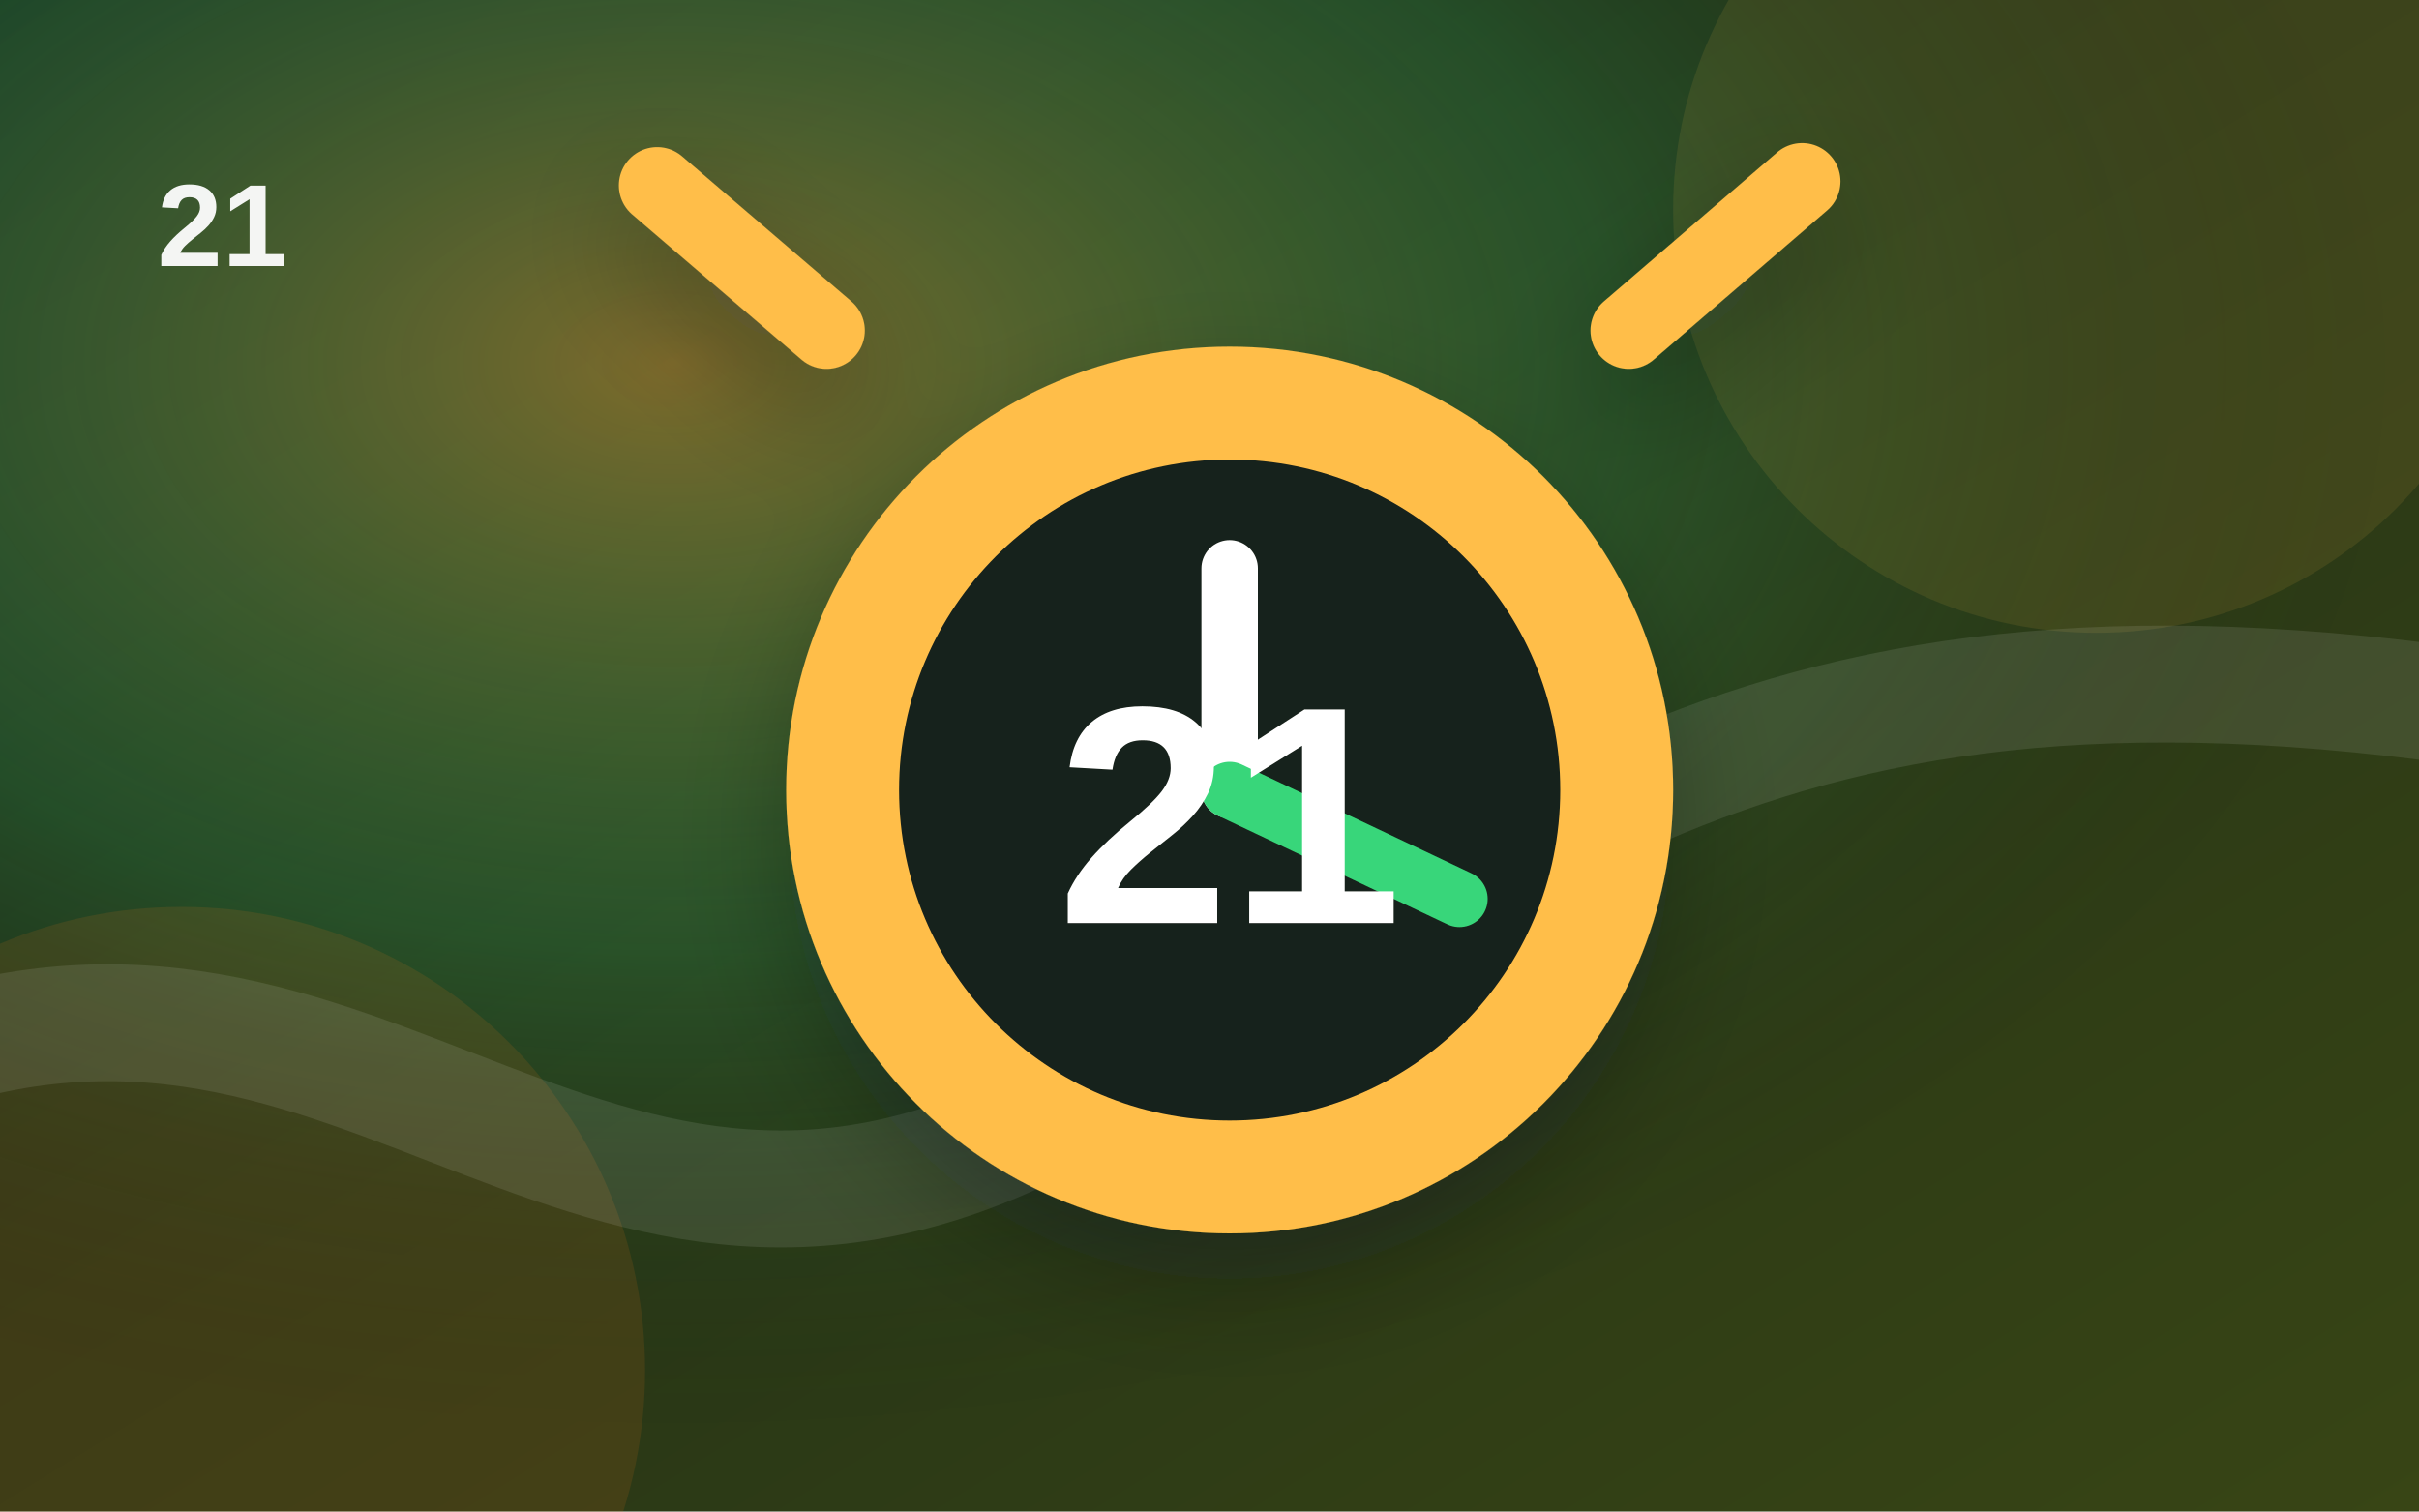
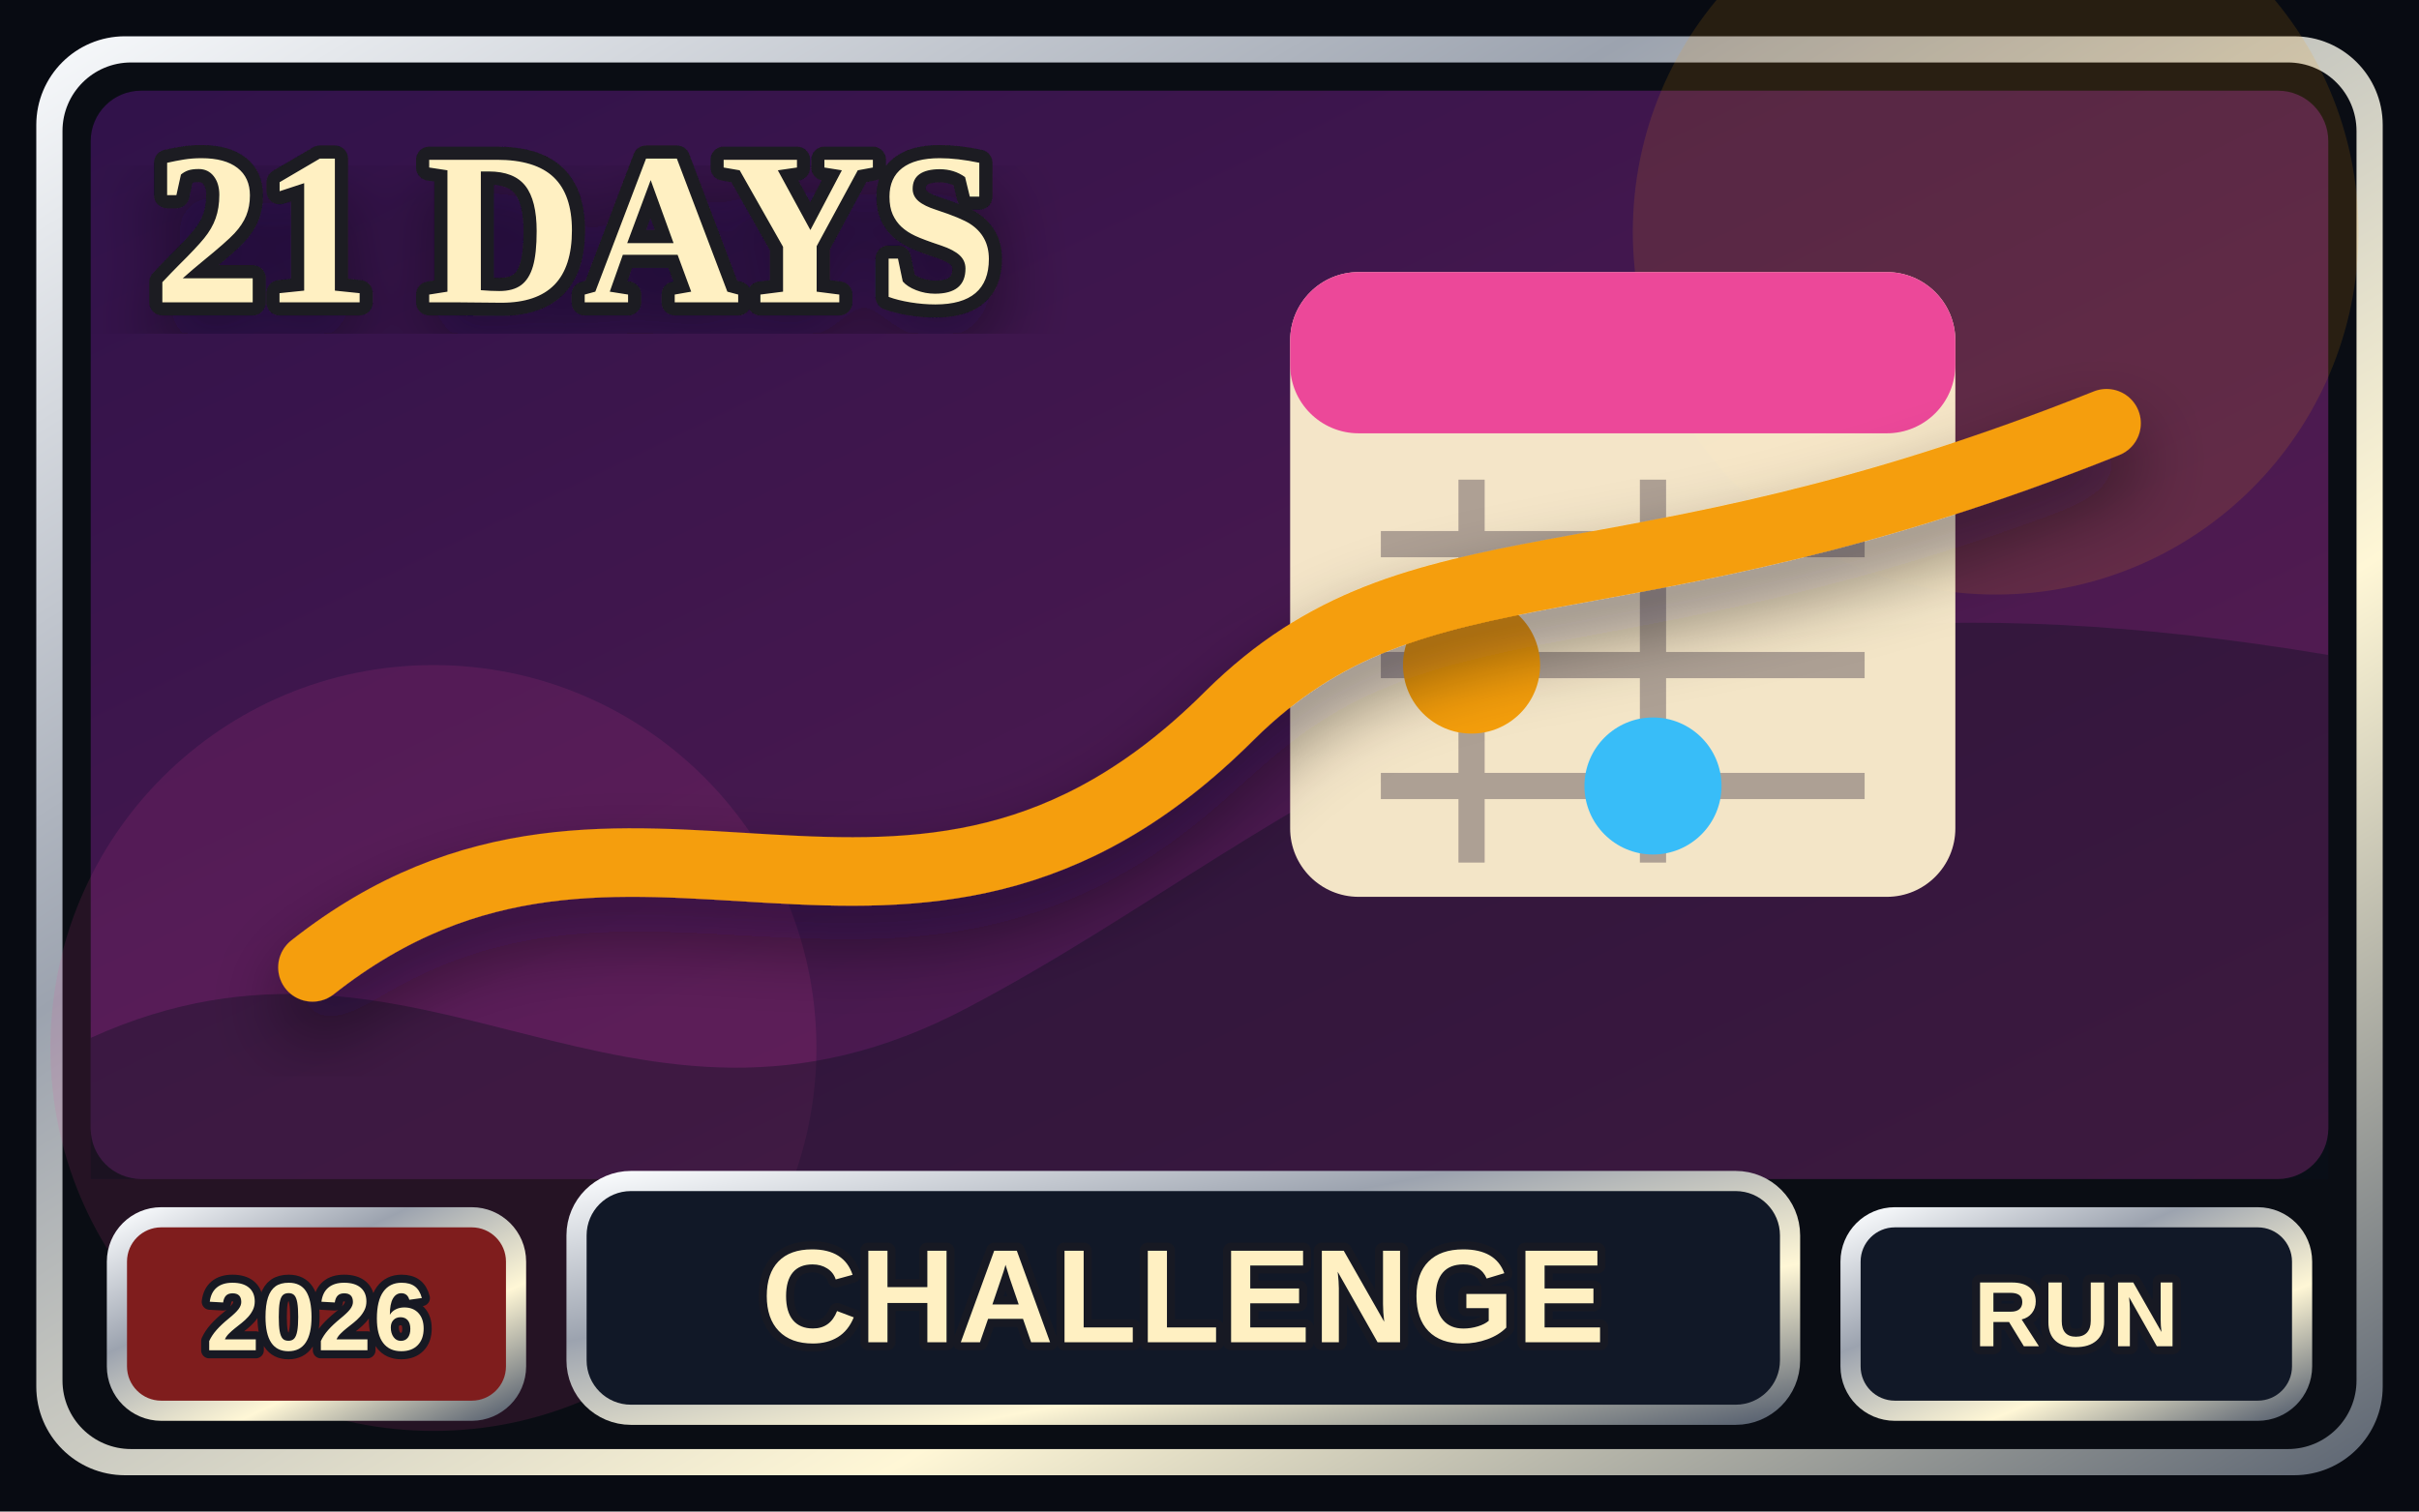
- <svg xmlns="http://www.w3.org/2000/svg" viewBox="0 0 1200 750" role="img" aria-label="Abstract 21day cover">
+ <svg xmlns="http://www.w3.org/2000/svg" viewBox="0 0 1200 750" role="img" aria-label="21 DAYS minimalist enamel plaque cover">
  <defs>
-     <linearGradient id="bg-21day" x1="0" y1="0" x2="1" y2="1">
-       <stop offset="0%" stop-color="#172617" />
-       <stop offset="100%" stop-color="#384515" />
+     <linearGradient id="scene" x1="0" y1="0" x2="1" y2="1">
+       <stop offset="0%" stop-color="#30124a" />
+       <stop offset="100%" stop-color="#5b1e53" />
    </linearGradient>
-     <radialGradient id="burst-21day" cx="28%" cy="24%" r="72%">
-       <stop offset="0%" stop-color="#ffbe4a" stop-opacity="0.42" />
-       <stop offset="54%" stop-color="#37d67a" stop-opacity="0.18" />
-       <stop offset="100%" stop-color="#000000" stop-opacity="0" />
-     </radialGradient>
-     <filter id="soft-21day" x="-30%" y="-30%" width="160%" height="160%">
-       <feDropShadow dx="0" dy="24" stdDeviation="28" flood-color="#020617" flood-opacity="0.28" />
+     <linearGradient id="metal" x1="0" y1="0" x2="1" y2="1">
+       <stop offset="0%" stop-color="#f8fafc" />
+       <stop offset="34%" stop-color="#9ca3af" />
+       <stop offset="68%" stop-color="#fff7d6" />
+       <stop offset="100%" stop-color="#5b6472" />
+     </linearGradient>
+     <filter id="shadow" x="-20%" y="-20%" width="140%" height="140%">
+       <feDropShadow dx="0" dy="18" stdDeviation="18" flood-color="#020617" flood-opacity=".46" />
    </filter>
+     <style>
+       .title { font-family: Georgia, 'Times New Roman', serif; font-weight: 900; paint-order: stroke; stroke: #1a1b20; stroke-width: 13px; stroke-linejoin: round; filter: url(#shadow); letter-spacing: 0; }
+       .rail { font-family: Impact, 'Arial Narrow', Arial, sans-serif; font-weight: 900; paint-order: stroke; stroke: #171923; stroke-width: 8px; stroke-linejoin: round; letter-spacing: 1px; }
+       .route { fill: none; stroke-linecap: round; stroke-linejoin: round; filter: url(#shadow); }
+     </style>
  </defs>
-   <rect width="1200" height="750" rx="0" fill="url(#bg-21day)" />
-   <rect width="1200" height="750" fill="url(#burst-21day)" />
-   <circle cx="1040" cy="104" r="210" fill="#ffbe4a" opacity="0.10" />
-   <circle cx="90" cy="680" r="230" fill="#f97316" opacity="0.12" />
-   <path d="M-80 540 C170 420 280 680 520 555 S865 285 1280 360" fill="none" stroke="#ffffff" stroke-opacity="0.10" stroke-width="58" stroke-linecap="round" />
-   <text x="78" y="132" font-family="Arial, Helvetica, sans-serif" font-size="58" font-weight="900" fill="#ffffff" opacity="0.94" letter-spacing="0">21</text>
-   <g filter="url(#soft-21day)">
-     <circle cx="610" cy="392" r="220" fill="#ffbe4a" />
-     <circle cx="610" cy="392" r="164" fill="#18221a" />
-     <path d="M610 392 L610 282" stroke="#fff" stroke-width="28" stroke-linecap="round" />
-     <path d="M610 392 L724 446" stroke="#37d67a" stroke-width="28" stroke-linecap="round" />
-     <path d="M410 164 L326 92 M808 164 L894 90" stroke="#ffbe4a" stroke-width="38" stroke-linecap="round" />
-     <text x="610" y="458" text-anchor="middle" font-family="Arial Black, Arial, sans-serif" font-size="154" font-weight="900" fill="#fff">21</text>
-   </g>
+   <rect width="1200" height="750" fill="#080b12" />
+   <rect x="18" y="18" width="1164" height="714" rx="44" fill="url(#metal)" />
+   <rect x="31" y="31" width="1138" height="688" rx="34" fill="#0a0d14" />
+   <rect x="45" y="45" width="1110" height="540" rx="25" fill="url(#scene)" />
+   <circle cx="990" cy="115" r="180" fill="#f59e0b" opacity=".13" />
+   <circle cx="215" cy="520" r="190" fill="#ec4899" opacity=".12" />
+   <path d="M45 515 C210 440 310 590 480 500 C655 408 768 260 1155 325 L1155 585 L45 585Z" fill="#07111c" opacity=".36" />
+   <rect x="640" y="135" width="330" height="310" rx="34" fill="#fff2cf" opacity=".94" />
+   <rect x="640" y="135" width="330" height="80" rx="34" fill="#ec4899" />
+   <path d="M685 270 H925 M685 330 H925 M685 390 H925 M730 238 V428 M820 238 V428" stroke="#2b1f33" stroke-width="13" opacity=".35" />
+   <circle cx="730" cy="330" r="34" fill="#f59e0b" />
+   <circle cx="820" cy="390" r="34" fill="#38bdf8" />
+   <path d="M155 480 C312 356 450 515 610 355 C704 262 800 308 1045 210" class="route" stroke="#f59e0b" stroke-width="34" />
+   <text class="title" x="76" y="150" font-size="108" fill="#fff0c2">21 DAYS</text>
+   <rect x="58" y="604" width="198" height="96" rx="22" fill="#7f1d1d" stroke="url(#metal)" stroke-width="10" />
+   <rect x="286" y="586" width="602" height="116" rx="27" fill="#111827" stroke="url(#metal)" stroke-width="10" />
+   <rect x="918" y="604" width="224" height="96" rx="22" fill="#111827" stroke="url(#metal)" stroke-width="10" />
+   <text class="rail" x="157" y="670" font-size="48" text-anchor="middle" fill="#fff0c2">2026</text>
+   <text class="rail" x="587" y="666" font-size="66" text-anchor="middle" fill="#fff0c2">CHALLENGE</text>
+   <text class="rail" x="1030" y="668" font-size="46" text-anchor="middle" fill="#fff0c2">RUN</text>
</svg>
